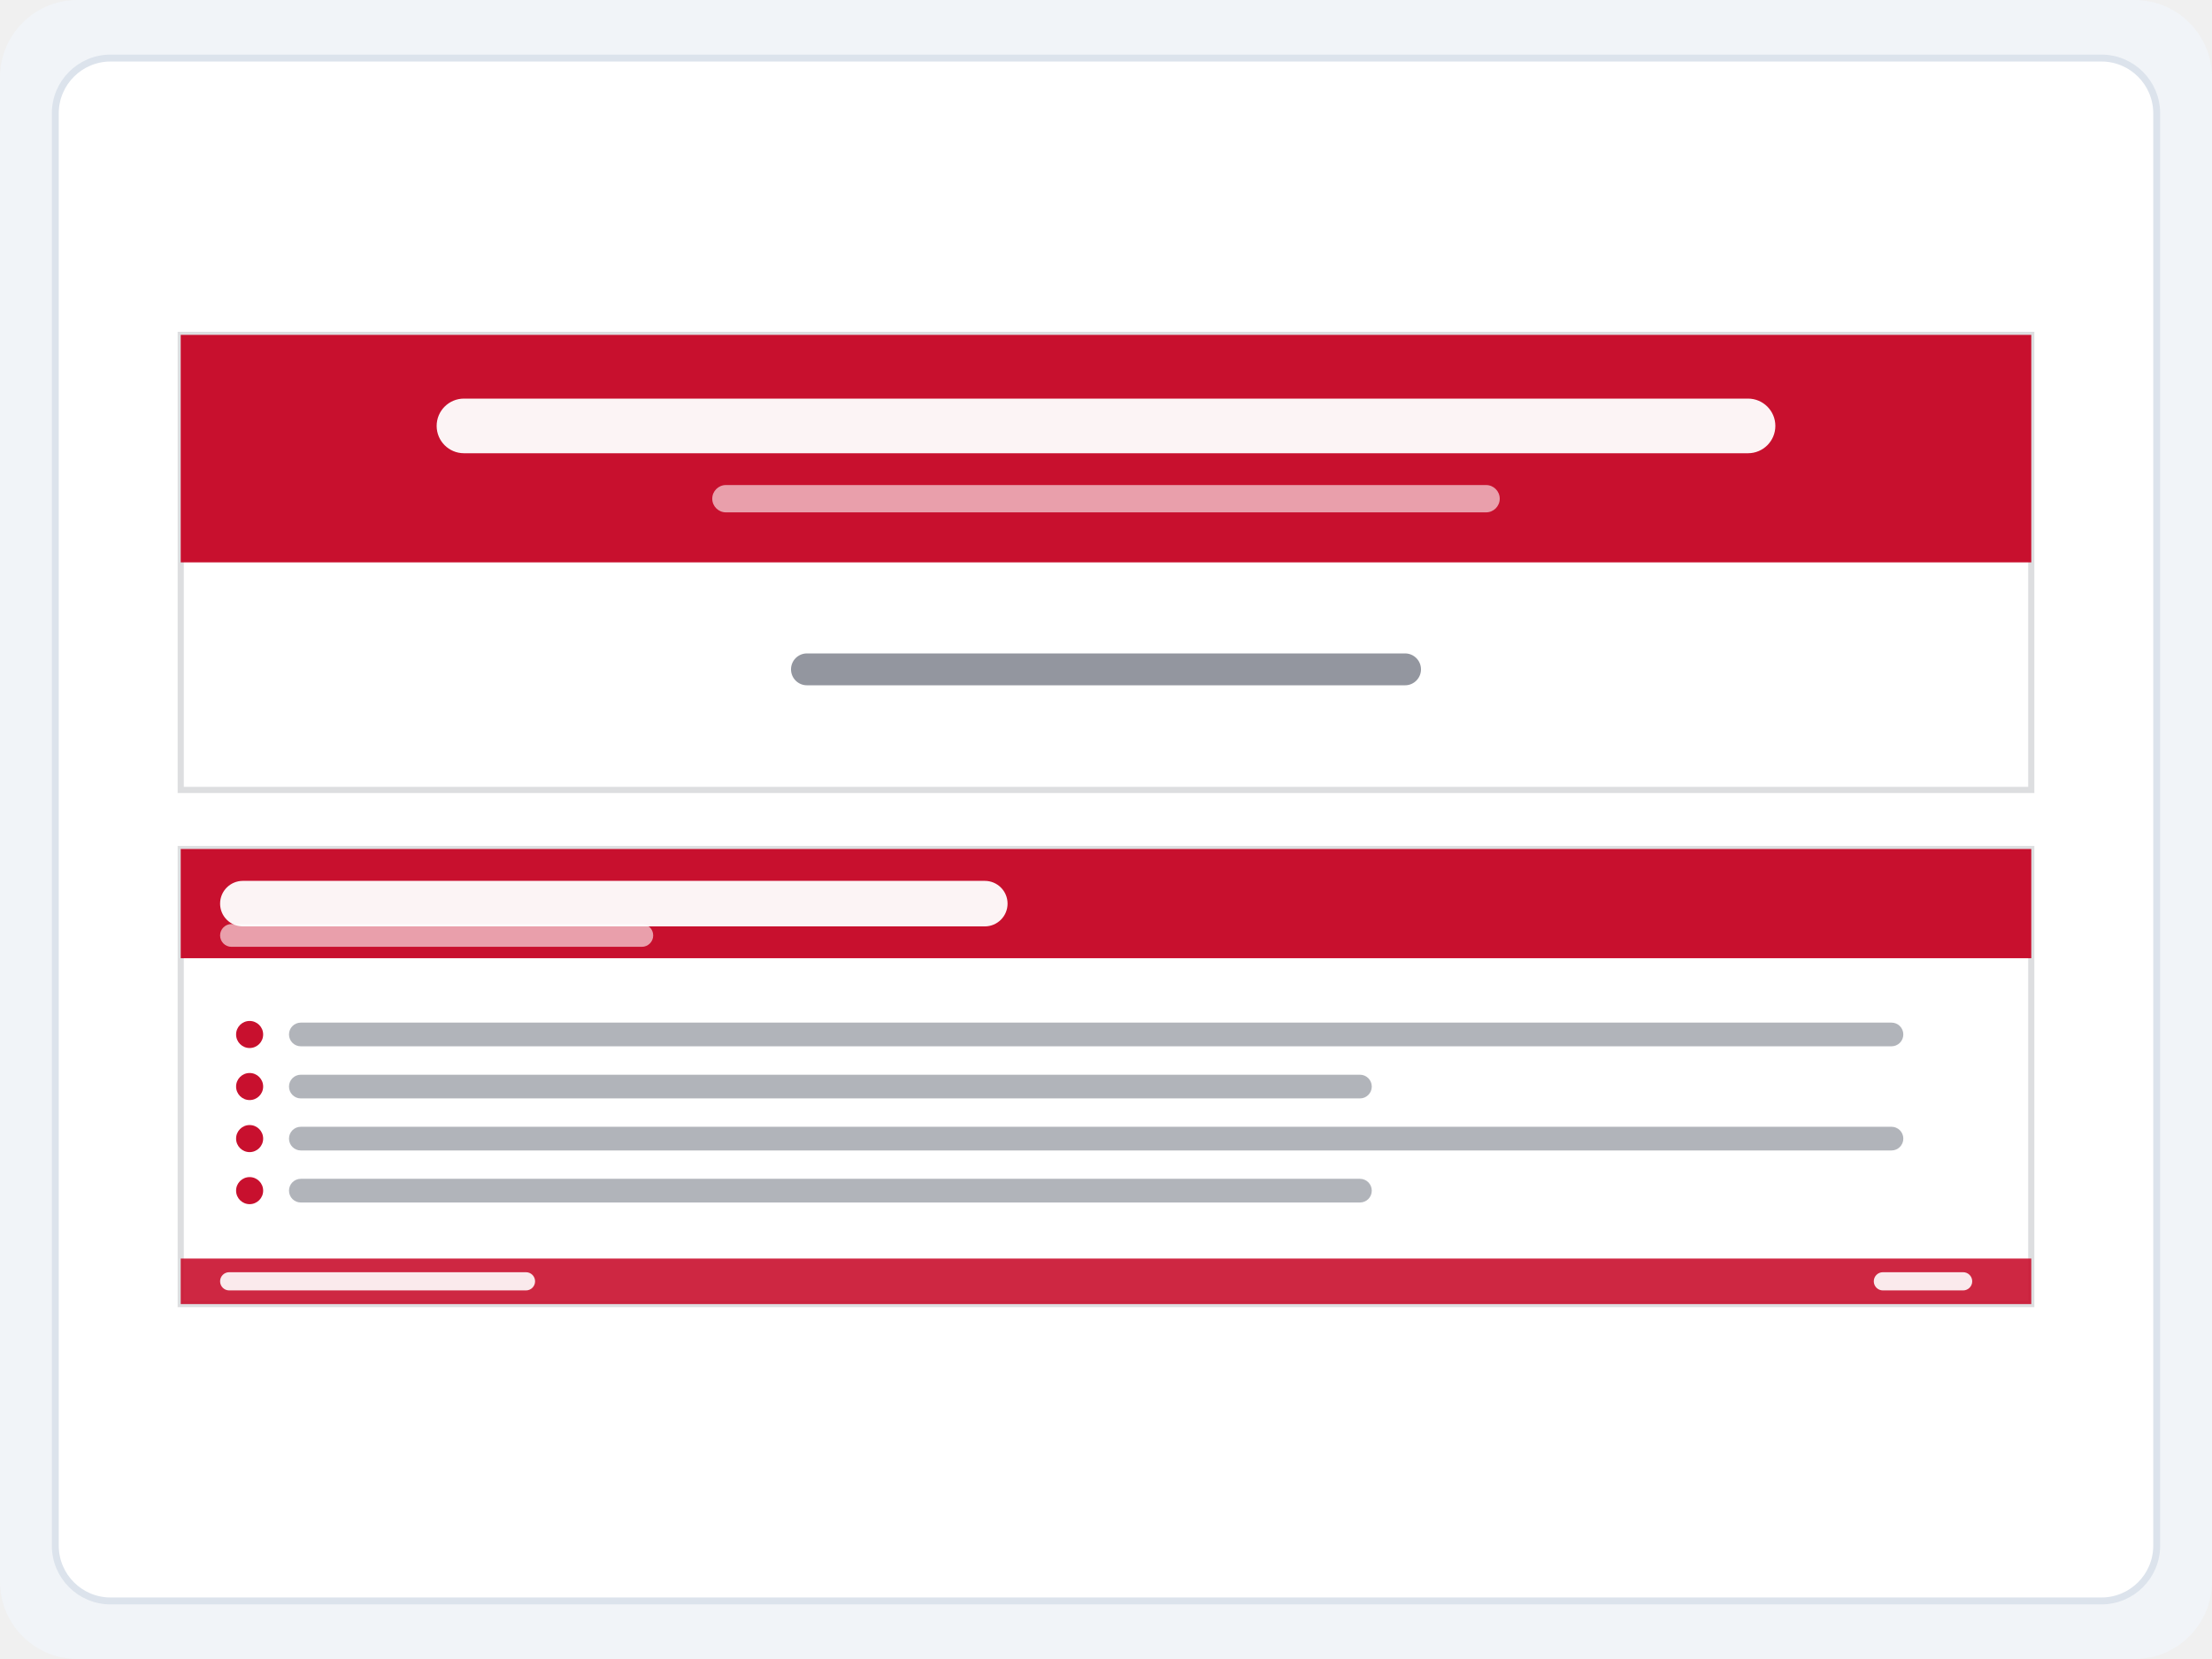
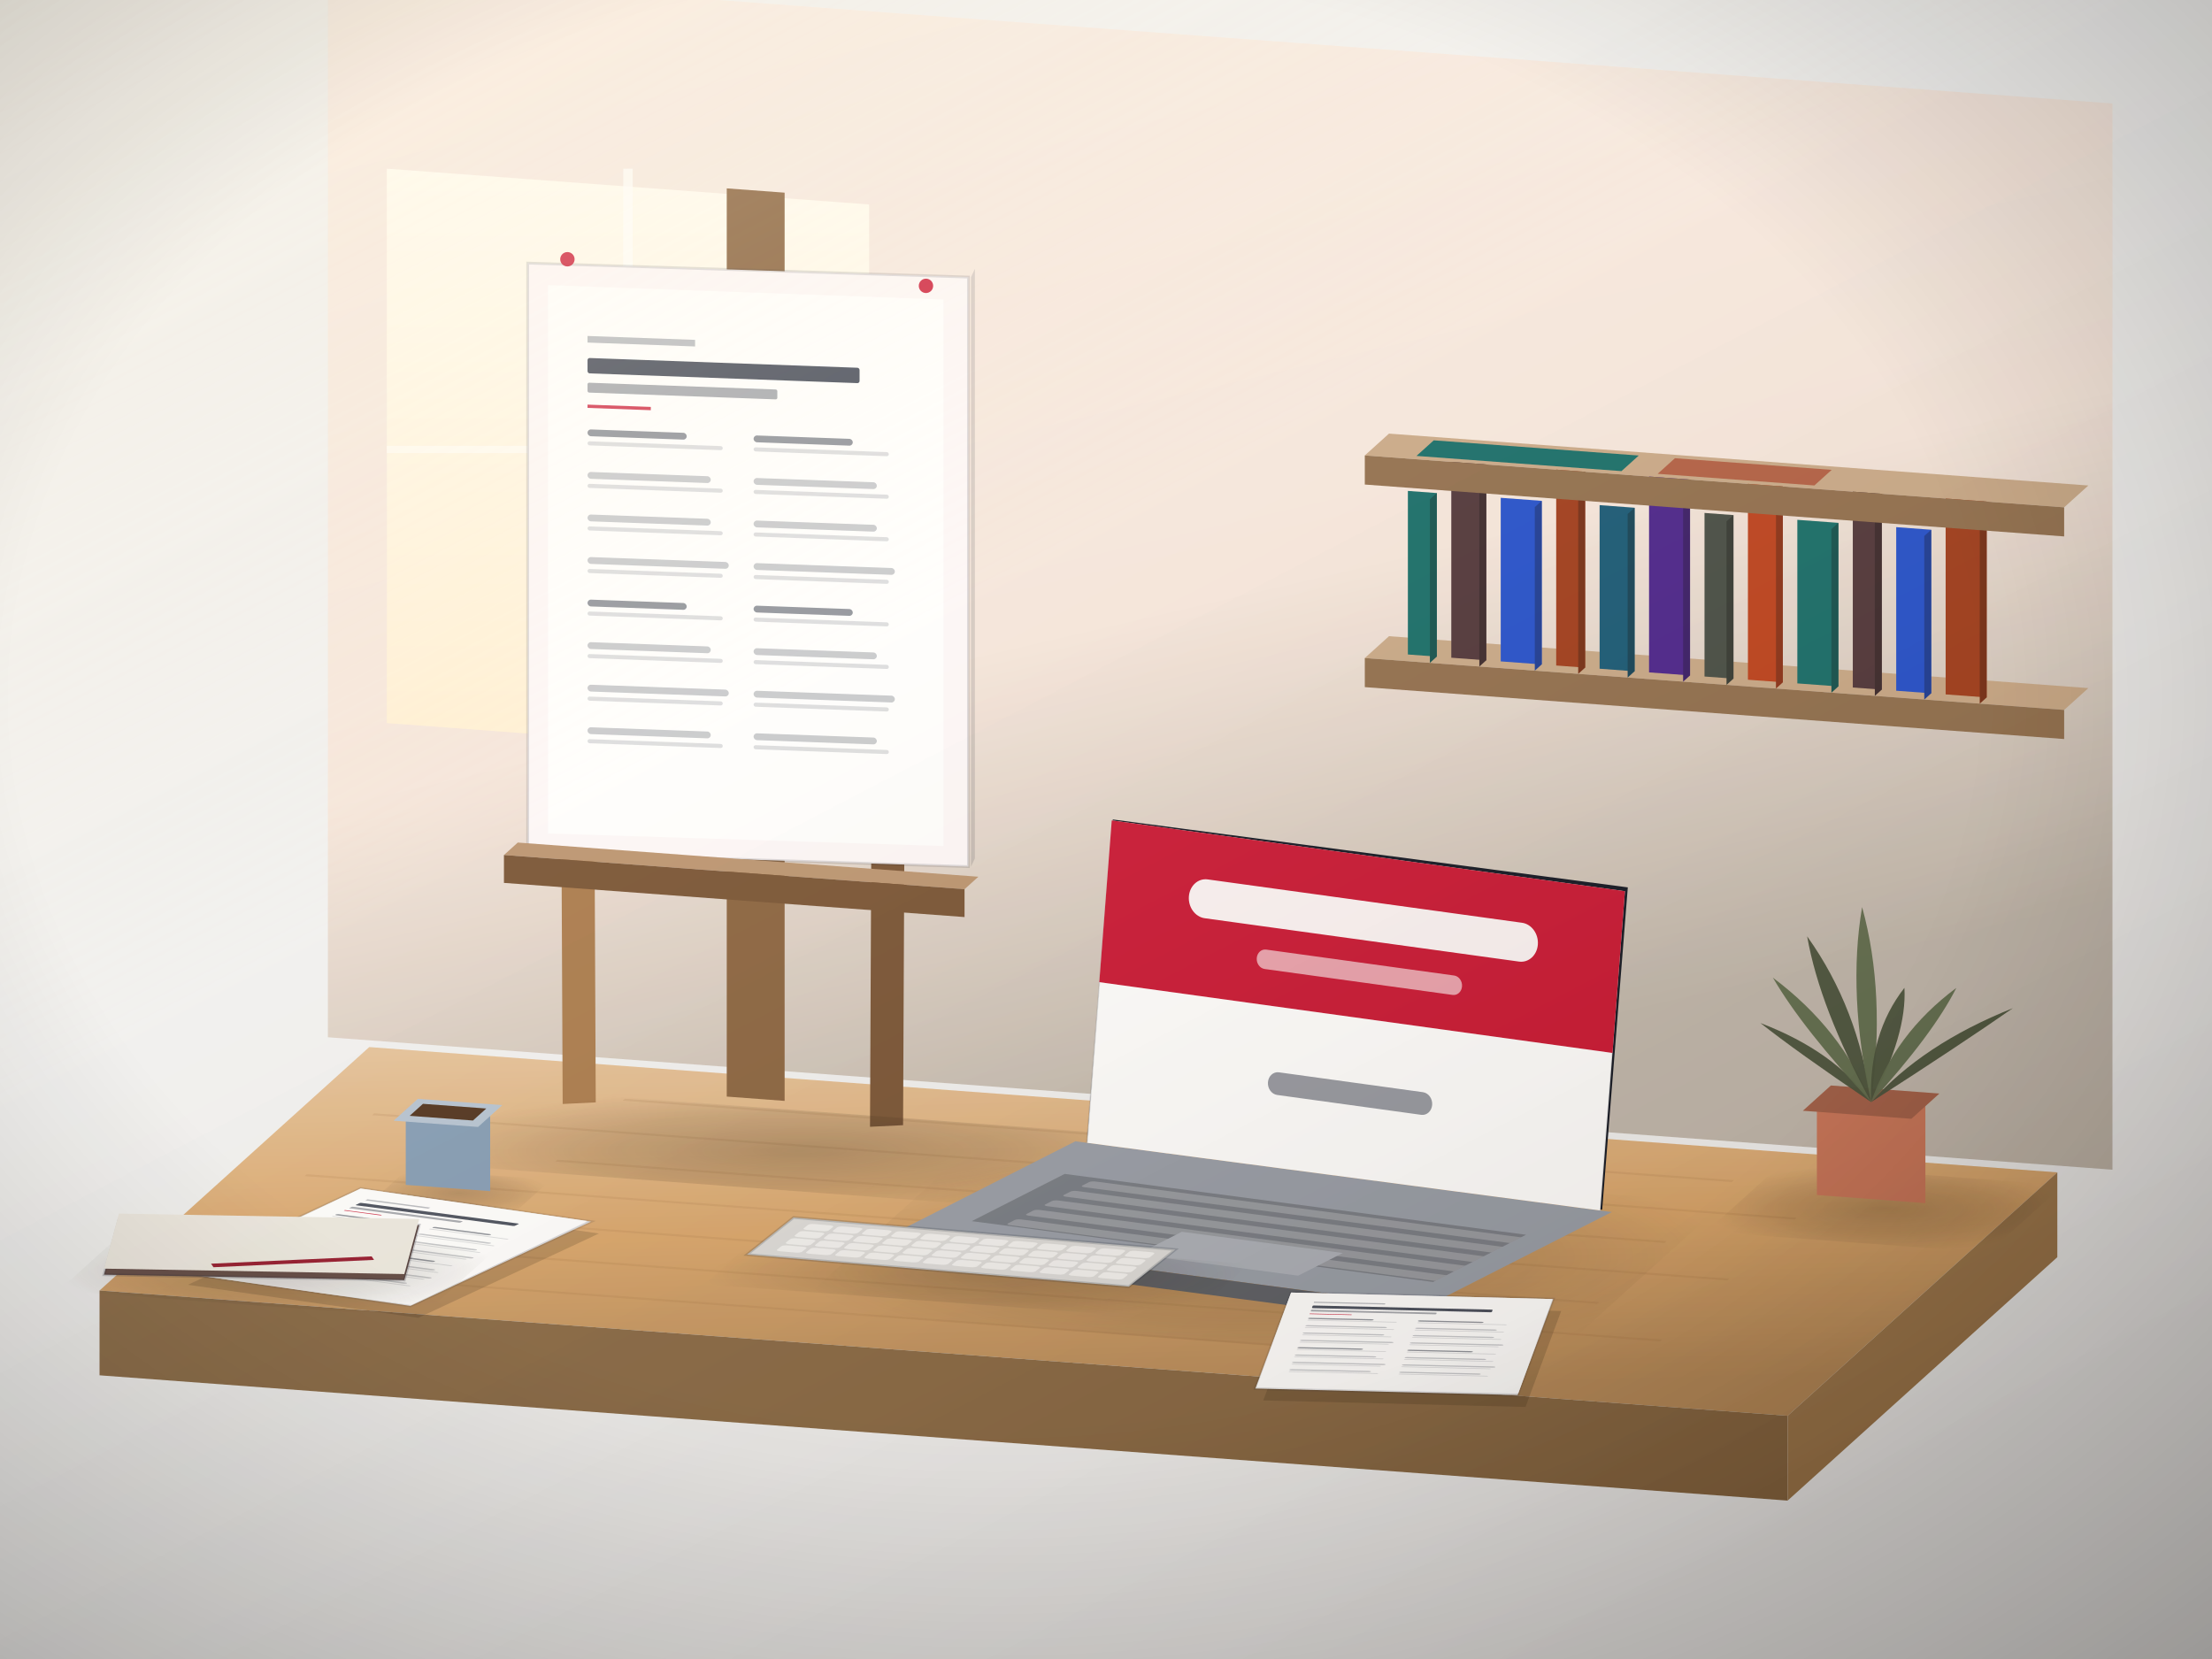
- <svg xmlns="http://www.w3.org/2000/svg" width="320" height="240" viewBox="0 0 320 240" role="img" aria-label="ATLAS Beamer template preview" data-template-id="beamer-atlas">
-   <rect width="320" height="240" rx="11.2" fill="#F1F4F8" />
-   <rect x="8" y="8.4" width="304" height="223.2" rx="8" fill="#FFFFFF" stroke="#DCE3EC" />
-   <svg x="17.6" y="39.9" width="284.8" height="160.2" viewBox="0 0 320 180" preserveAspectRatio="none" aria-hidden="true">
-     <rect x="9.6" y="9.6" width="300.8" height="73.97" fill="#FFFFFF" stroke="#0F172A24" />
-     <rect x="9.6" y="9.6" width="300.8" height="36.98" fill="#C8102E" />
-     <rect x="51.2" y="19.96" width="217.6" height="8.88" rx="4.44" fill="#FFFFFF" opacity="0.95" />
-     <rect x="96" y="34.01" width="128" height="4.44" rx="2.22" fill="#FFFFFF" opacity="0.6" />
-     <rect x="108.8" y="61.38" width="102.4" height="5.18" rx="2.59" fill="#0F172A" opacity="0.45" />
-     <rect x="9.6" y="93.17" width="300.8" height="73.97" fill="#FFFFFF" stroke="#0F172A24" />
-     <rect x="9.6" y="93.17" width="300.8" height="17.75" fill="#C8102E" />
-     <rect x="16" y="98.35" width="128" height="7.4" rx="3.7" fill="#FFFFFF" opacity="0.95" />
-     <rect x="16" y="105.37" width="70.4" height="3.7" rx="1.85" fill="#FFFFFF" opacity="0.6" />
-     <circle cx="20.8" cy="123.32" r="2.2" fill="#C8102E" />
-     <rect x="27.2" y="121.39" width="262.4" height="3.85" rx="1.92" fill="#0F172A52" opacity="1" />
-     <circle cx="20.8" cy="131.78" r="2.2" fill="#C8102E" />
-     <rect x="27.2" y="129.86" width="176" height="3.85" rx="1.92" fill="#0F172A52" opacity="1" />
-     <circle cx="20.8" cy="140.24" r="2.2" fill="#C8102E" />
-     <rect x="27.2" y="138.32" width="262.4" height="3.85" rx="1.92" fill="#0F172A52" opacity="1" />
-     <circle cx="20.8" cy="148.7" r="2.2" fill="#C8102E" />
-     <rect x="27.2" y="146.78" width="176" height="3.85" rx="1.92" fill="#0F172A52" opacity="1" />
-     <rect x="9.6" y="159.74" width="300.8" height="7.4" fill="#C8102Ee6" />
-     <rect x="16" y="161.96" width="51.2" height="2.96" rx="1.48" fill="#FFFFFF" opacity="0.9" />
-     <rect x="284.8" y="161.96" width="16" height="2.96" rx="1.48" fill="#FFFFFF" opacity="0.9" />
-   </svg>
+ <svg xmlns="http://www.w3.org/2000/svg" width="800" height="600" viewBox="0 0 800 600" role="img" aria-label="ATLAS Beamer template preview" data-template-id="beamer-atlas">
+   <defs>
+     <linearGradient id="tp-beamer-atlas-wall-1" x1="0" y1="0" x2="0.35" y2="1">
+       <stop offset="0" stop-color="#f7ebe3" />
+       <stop offset="0.62" stop-color="#f5e5db" />
+       <stop offset="1" stop-color="#bfb6ab" />
+     </linearGradient>
+     <linearGradient id="tp-beamer-atlas-window-2" x1="0" y1="0" x2="0" y2="1">
+       <stop offset="0" stop-color="#FFFCF2" />
+       <stop offset="1" stop-color="#FFEFD2" />
+     </linearGradient>
+     <linearGradient id="tp-beamer-atlas-desk-3" x1="0" y1="0" x2="0.15" y2="1">
+       <stop offset="0" stop-color="#e5c29a" />
+       <stop offset="0.55" stop-color="#d7a266" />
+       <stop offset="1" stop-color="#b58856" />
+     </linearGradient>
+     <clipPath id="tp-beamer-atlas-grain-4">
+       <path d="M133.54 378.69 L744.06 424 L646.52 512.04 L36 466.73 Z" />
+     </clipPath>
+     <radialGradient id="tp-beamer-atlas-shadow-5" cx="0.5" cy="0.5" r="0.5">
+       <stop offset="0" stop-color="#22160A" stop-opacity="0.26" />
+       <stop offset="0.6" stop-color="#22160A" stop-opacity="0.13" />
+       <stop offset="1" stop-color="#22160A" stop-opacity="0" />
+     </radialGradient>
+     <clipPath id="tp-beamer-atlas-board-6">
+       <path d="M198.19 103.12 L342.28 107.7 L342.28 306.02 L198.19 301.44 Z" />
+     </clipPath>
+     <radialGradient id="tp-beamer-atlas-shadow-7" cx="0.5" cy="0.5" r="0.5">
+       <stop offset="0" stop-color="#22160A" stop-opacity="0.24" />
+       <stop offset="0.6" stop-color="#22160A" stop-opacity="0.12" />
+       <stop offset="1" stop-color="#22160A" stop-opacity="0" />
+     </radialGradient>
+     <radialGradient id="tp-beamer-atlas-shadow-8" cx="0.5" cy="0.5" r="0.5">
+       <stop offset="0" stop-color="#22160A" stop-opacity="0.22" />
+       <stop offset="0.6" stop-color="#22160A" stop-opacity="0.11" />
+       <stop offset="1" stop-color="#22160A" stop-opacity="0" />
+     </radialGradient>
+     <radialGradient id="tp-beamer-atlas-shadow-9" cx="0.5" cy="0.5" r="0.5">
+       <stop offset="0" stop-color="#22160A" stop-opacity="0.2" />
+       <stop offset="0.6" stop-color="#22160A" stop-opacity="0.1" />
+       <stop offset="1" stop-color="#22160A" stop-opacity="0" />
+     </radialGradient>
+     <clipPath id="tp-beamer-atlas-keys-10">
+       <path d="M385.06 424.56 L551.92 446.57 L518.31 463.64 L351.45 441.64 Z" />
+     </clipPath>
+     <clipPath id="tp-beamer-atlas-screen-11">
+       <path d="M402.08 296.71 L588.34 321.27 L579.07 437.84 L392.81 413.27 Z" />
+     </clipPath>
+     <linearGradient id="tp-beamer-atlas-page-12" x1="0" y1="1" x2="1" y2="0">
+       <stop offset="0" stop-color="#FFFFFF" />
+       <stop offset="1" stop-color="#ececee" />
+     </linearGradient>
+     <clipPath id="tp-beamer-atlas-sheet-13">
+       <path d="M130.43 429.85 L213.76 441.8 L148.44 472.3 L65.11 460.35 Z" />
+     </clipPath>
+     <linearGradient id="tp-beamer-atlas-page-14" x1="0" y1="1" x2="1" y2="0">
+       <stop offset="0" stop-color="#FFFFFF" />
+       <stop offset="1" stop-color="#ececee" />
+     </linearGradient>
+     <clipPath id="tp-beamer-atlas-sheet-15">
+       <path d="M466.94 467.47 L561.77 469.83 L548.85 504.55 L454.02 502.18 Z" />
+     </clipPath>
+     <radialGradient id="tp-beamer-atlas-shadow-16" cx="0.5" cy="0.5" r="0.5">
+       <stop offset="0" stop-color="#22160A" stop-opacity="0.2" />
+       <stop offset="0.6" stop-color="#22160A" stop-opacity="0.1" />
+       <stop offset="1" stop-color="#22160A" stop-opacity="0" />
+     </radialGradient>
+     <clipPath id="tp-beamer-atlas-keys-17">
+       <path d="M286.99 440.33 L425.05 451.94 L408.23 465.34 L270.16 453.73 Z" />
+     </clipPath>
+     <radialGradient id="tp-beamer-atlas-shadow-18" cx="0.5" cy="0.5" r="0.5">
+       <stop offset="0" stop-color="#22160A" stop-opacity="0.22" />
+       <stop offset="0.6" stop-color="#22160A" stop-opacity="0.11" />
+       <stop offset="1" stop-color="#22160A" stop-opacity="0" />
+     </radialGradient>
+     <linearGradient id="tp-beamer-atlas-warm-19" x1="0" y1="0" x2="0.7" y2="1">
+       <stop offset="0" stop-color="#FFF4DC" stop-opacity="0.42" />
+       <stop offset="0.45" stop-color="#FFF4DC" stop-opacity="0.1" />
+       <stop offset="1" stop-color="#3B2410" stop-opacity="0.14" />
+     </linearGradient>
+     <radialGradient id="tp-beamer-atlas-vignette-20" cx="0.45" cy="0.42" r="0.8">
+       <stop offset="0.55" stop-color="#000000" stop-opacity="0" />
+       <stop offset="1" stop-color="#000000" stop-opacity="0.28" />
+     </radialGradient>
+   </defs>
+   <path d="M118.59 375.14 L764 423.04 L764 37.42 L118.59 -10.48 Z" fill="url(#tp-beamer-atlas-wall-1)" />
+   <path d="M139.9 261.52 L314.33 274.47 L314.33 73.95 L139.9 61 Z" fill="url(#tp-beamer-atlas-window-2)" />
+   <rect x="225.41" y="61" width="3.4" height="200.52" fill="#FFFFFF" opacity="0.72" />
+   <rect x="139.9" y="161.26" width="174.43" height="2.6" fill="#FFFFFF" opacity="0.55" />
+   <path d="M502.35 230.09 L755.28 248.86 L746.53 256.76 L493.6 237.99 Z" fill="#c7a684" />
+   <path d="M493.6 248.51 L746.53 267.28 L746.53 256.76 L493.6 237.99 Z" fill="#8d6a48" />
+   <path d="M509.18 236.7 L519.64 237.48 L519.64 178.32 L509.18 177.55 Z" fill="#0f6864" />
+   <path d="M519.64 237.48 L517.14 239.74 L517.14 180.58 L519.64 178.32 Z" fill="#0b4b48" />
+   <path d="M524.88 237.87 L537.52 238.81 L537.52 166.51 L524.88 165.57 Z" fill="#4a2f34" />
+   <path d="M537.52 238.81 L535.02 241.07 L535.02 168.76 L537.52 166.51 Z" fill="#352225" />
+   <path d="M542.76 239.2 L557.58 240.3 L557.58 181.14 L542.76 180.04 Z" fill="#1c4aca" />
+   <path d="M557.58 240.3 L555.08 242.55 L555.08 183.4 L557.58 181.14 Z" fill="#143591" />
+   <path d="M562.82 240.69 L573.28 241.46 L573.28 169.16 L562.82 168.38 Z" fill="#9d3614" />
+   <path d="M573.28 241.46 L570.78 243.72 L570.78 171.42 L573.28 169.16 Z" fill="#71270e" />
+   <path d="M578.52 241.85 L591.16 242.79 L591.16 183.63 L578.52 182.69 Z" fill="#105371" />
+   <path d="M591.16 242.79 L588.66 245.05 L588.66 185.89 L591.16 183.63 Z" fill="#0c3c51" />
+   <path d="M596.4 243.18 L611.22 244.28 L611.22 171.97 L596.4 170.87 Z" fill="#451c88" />
+   <path d="M611.22 244.28 L608.72 246.54 L608.72 174.23 L611.22 171.97 Z" fill="#321462" />
+   <path d="M616.46 244.67 L626.92 245.44 L626.92 186.29 L616.46 185.51 Z" fill="#40473f" />
+   <path d="M626.92 245.44 L624.42 247.7 L624.42 188.54 L626.92 186.29 Z" fill="#2e332d" />
+   <path d="M632.16 245.83 L644.8 246.77 L644.8 174.47 L632.16 173.53 Z" fill="#bb3c16" />
+   <path d="M644.8 246.77 L642.3 249.03 L642.3 176.72 L644.8 174.47 Z" fill="#872b10" />
+   <path d="M650.03 247.16 L664.86 248.26 L664.86 189.1 L650.03 188 Z" fill="#0f6864" />
+   <path d="M664.86 248.26 L662.36 250.52 L662.36 191.36 L664.86 189.1 Z" fill="#0b4b48" />
+   <path d="M670.09 248.65 L680.56 249.42 L680.56 177.12 L670.09 176.34 Z" fill="#4a2f34" />
+   <path d="M680.56 249.42 L678.06 251.68 L678.06 179.38 L680.56 177.12 Z" fill="#352225" />
+   <path d="M685.79 249.81 L698.44 250.75 L698.44 191.59 L685.79 190.65 Z" fill="#1c4aca" />
+   <path d="M698.44 250.75 L695.94 253.01 L695.94 193.85 L698.44 191.59 Z" fill="#143591" />
+   <path d="M703.67 251.14 L718.5 252.24 L718.5 179.94 L703.67 178.84 Z" fill="#9d3614" />
+   <path d="M718.5 252.24 L716 254.5 L716 182.19 L718.5 179.94 Z" fill="#71270e" />
+   <path d="M502.35 156.82 L755.28 175.59 L746.53 183.49 L493.6 164.72 Z" fill="#c7a684" />
+   <path d="M493.6 175.24 L746.53 194.01 L746.53 183.49 L493.6 164.72 Z" fill="#8d6a48" />
+   <path d="M518.54 159.25 L592.68 164.75 L586.42 170.39 L512.29 164.89 Z" fill="#0f6864" />
+   <path d="M605.76 165.72 L662.45 169.93 L656.2 175.57 L599.51 171.36 Z" fill="#af5a3e" />
+   <path d="M133.54 378.69 L744.06 424 L646.52 512.04 L36 466.73 Z" fill="url(#tp-beamer-atlas-desk-3)" />
+   <path d="M36 497.4 L646.52 542.71 L646.52 512.04 L36 466.73 Z" fill="#85643f" />
+   <path d="M646.52 542.71 L744.06 454.67 L744.06 424 L646.52 512.04 Z" fill="#9b7549" />
+   <g clip-path="url(#tp-beamer-atlas-grain-4)">
+     <g transform="matrix(4.36 0.32 -1.25 1.13 133.54 378.69)">
+       <rect x="24" y="9.75" width="92" height="0.6" fill="#8A5A2B" opacity="0.13" />
+       <rect x="6" y="19.5" width="118" height="0.6" fill="#8A5A2B" opacity="0.13" />
+       <rect x="24" y="29.25" width="92" height="0.6" fill="#8A5A2B" opacity="0.13" />
+       <rect x="6" y="39" width="118" height="0.6" fill="#8A5A2B" opacity="0.13" />
+       <rect x="24" y="48.75" width="92" height="0.6" fill="#8A5A2B" opacity="0.13" />
+       <rect x="6" y="58.5" width="118" height="0.6" fill="#8A5A2B" opacity="0.13" />
+       <rect x="24" y="68.25" width="92" height="0.6" fill="#8A5A2B" opacity="0.13" />
+     </g>
+   </g>
+   <path d="M203.5 399.27 L202.14 103.57 L214.11 103 L215.46 398.69 Z" fill="#a77647" />
+   <path d="M314.65 407.52 L316 112.02 L327.97 111.45 L326.61 406.94 Z" fill="#744e2e" />
+   <path d="M262.84 396.59 L262.84 68.13 L283.77 69.68 L283.77 398.15 Z" fill="#865e39" />
+   <path d="M180.69 393.53 L427.69 411.86 L397.68 438.95 L150.68 420.62 Z" fill="url(#tp-beamer-atlas-shadow-5)" />
+   <path d="M351.16 100.26 L352.59 97.23 L352.59 310.45 L351.16 313.48 Z" fill="#0F172A24" />
+   <path d="M190.85 95.15 L350.25 100.21 L350.25 313.43 L190.85 308.36 Z" fill="#fdf7f8" stroke="#0F172A24" />
+   <g clip-path="url(#tp-beamer-atlas-board-6)">
+     <g transform="matrix(0.55 0.02 0 0.54 198.19 103.12)">
+       <rect width="260" height="367.71" fill="#FFFFFF" />
+       <rect x="26" y="33.09" width="70.72" height="4.41" fill="#0F172A" opacity="0.3" />
+       <rect x="26" y="47.8" width="178.88" height="10.3" rx="1.47" fill="#0F172A" opacity="0.78" />
+       <rect x="26" y="64.35" width="124.8" height="6.62" rx="1.1" fill="#0F172A" opacity="0.38" />
+       <rect x="26" y="79.06" width="41.6" height="2.21" fill="#C8102Ed9" />
+       <rect x="26" y="95.61" width="65.21" height="4.56" rx="2.28" fill="#0F172A" opacity="0.48" />
+       <rect x="26" y="103.59" width="88.92" height="2.74" rx="1.37" fill="#0F172A" opacity="0.15" />
+       <rect x="26" y="124.1" width="81.02" height="4.56" rx="2.28" fill="#0F172A" opacity="0.24" />
+       <rect x="26" y="132.08" width="88.92" height="2.74" rx="1.37" fill="#0F172A" opacity="0.15" />
+       <rect x="26" y="152.6" width="81.02" height="4.56" rx="2.28" fill="#0F172A" opacity="0.24" />
+       <rect x="26" y="160.58" width="88.92" height="2.74" rx="1.37" fill="#0F172A" opacity="0.15" />
+       <rect x="26" y="181.1" width="92.87" height="4.56" rx="2.28" fill="#0F172A" opacity="0.24" />
+       <rect x="26" y="189.08" width="88.92" height="2.74" rx="1.37" fill="#0F172A" opacity="0.15" />
+       <rect x="26" y="209.6" width="65.21" height="4.56" rx="2.28" fill="#0F172A" opacity="0.48" />
+       <rect x="26" y="217.58" width="88.92" height="2.74" rx="1.37" fill="#0F172A" opacity="0.15" />
+       <rect x="26" y="238.09" width="81.02" height="4.56" rx="2.28" fill="#0F172A" opacity="0.24" />
+       <rect x="26" y="246.07" width="88.92" height="2.74" rx="1.37" fill="#0F172A" opacity="0.15" />
+       <rect x="26" y="266.59" width="92.87" height="4.56" rx="2.28" fill="#0F172A" opacity="0.24" />
+       <rect x="26" y="274.57" width="88.92" height="2.74" rx="1.37" fill="#0F172A" opacity="0.15" />
+       <rect x="26" y="295.09" width="81.02" height="4.56" rx="2.28" fill="#0F172A" opacity="0.24" />
+       <rect x="26" y="303.07" width="88.92" height="2.74" rx="1.37" fill="#0F172A" opacity="0.15" />
+       <rect x="135.2" y="95.61" width="65.21" height="4.56" rx="2.28" fill="#0F172A" opacity="0.48" />
+       <rect x="135.2" y="103.59" width="88.92" height="2.74" rx="1.37" fill="#0F172A" opacity="0.15" />
+       <rect x="135.2" y="124.1" width="81.02" height="4.56" rx="2.28" fill="#0F172A" opacity="0.24" />
+       <rect x="135.2" y="132.08" width="88.92" height="2.74" rx="1.37" fill="#0F172A" opacity="0.15" />
+       <rect x="135.2" y="152.6" width="81.02" height="4.56" rx="2.28" fill="#0F172A" opacity="0.24" />
+       <rect x="135.2" y="160.58" width="88.92" height="2.74" rx="1.37" fill="#0F172A" opacity="0.15" />
+       <rect x="135.2" y="181.1" width="92.87" height="4.56" rx="2.28" fill="#0F172A" opacity="0.24" />
+       <rect x="135.2" y="189.08" width="88.92" height="2.74" rx="1.37" fill="#0F172A" opacity="0.15" />
+       <rect x="135.2" y="209.6" width="65.21" height="4.56" rx="2.28" fill="#0F172A" opacity="0.48" />
+       <rect x="135.2" y="217.58" width="88.92" height="2.74" rx="1.37" fill="#0F172A" opacity="0.15" />
+       <rect x="135.2" y="238.09" width="81.02" height="4.56" rx="2.28" fill="#0F172A" opacity="0.24" />
+       <rect x="135.2" y="246.07" width="88.92" height="2.74" rx="1.37" fill="#0F172A" opacity="0.15" />
+       <rect x="135.2" y="266.59" width="92.87" height="4.56" rx="2.28" fill="#0F172A" opacity="0.24" />
+       <rect x="135.2" y="274.57" width="88.92" height="2.74" rx="1.37" fill="#0F172A" opacity="0.15" />
+       <rect x="135.2" y="295.09" width="81.02" height="4.56" rx="2.28" fill="#0F172A" opacity="0.24" />
+       <rect x="135.2" y="303.07" width="88.92" height="2.74" rx="1.37" fill="#0F172A" opacity="0.15" />
+     </g>
+   </g>
+   <circle cx="205.21" cy="93.76" r="2.6" fill="#C8102Eeb" />
+   <circle cx="334.89" cy="103.38" r="2.6" fill="#C8102Eeb" />
+   <path d="M182.26 309.23 L348.84 321.59 L353.84 317.08 L187.26 304.72 Z" fill="#b9916c" />
+   <path d="M182.26 319.31 L348.84 331.67 L348.84 321.59 L182.26 309.23 Z" fill="#744e2e" />
+   <path d="M644.17 421.06 L746.22 428.63 L719.21 453.01 L617.16 445.44 Z" fill="url(#tp-beamer-atlas-shadow-7)" />
+   <path d="M657.1 432.2 L696.34 435.12 L696.34 400.06 L657.1 397.15 Z" fill="#c87255" />
+   <path d="M662.16 392.58 L701.41 395.49 L691.28 404.63 L652.03 401.72 Z" fill="#a05b44" />
+   <path d="M676.72 398.6 Q649.7 380.3 636.68 369.99 Q663.7 380.3 676.72 398.6" fill="#444d36" opacity="0.96" />
+   <path d="M676.72 398.6 Q651.96 372.1 641.2 353.6 Q665.96 372.1 676.72 398.6" fill="#5a6748" opacity="0.96" />
+   <path d="M676.72 398.6 Q658.15 364.62 653.58 338.64 Q672.15 364.62 676.72 398.6" fill="#444d36" opacity="0.96" />
+   <path d="M676.72 398.6 Q668.09 359.34 673.46 328.07 Q682.09 359.34 676.72 398.6" fill="#5a6748" opacity="0.96" />
+   <path d="M676.72 398.6 Q675.74 373.93 688.76 357.26 Q689.74 373.93 676.72 398.6" fill="#444d36" opacity="0.96" />
+   <path d="M676.72 398.6 Q685.13 373.95 707.53 357.29 Q699.13 373.95 676.72 398.6" fill="#5a6748" opacity="0.96" />
+   <path d="M676.72 398.6 Q695.35 377.61 727.98 364.62 Q709.35 377.61 676.72 398.6" fill="#444d36" opacity="0.96" />
+   <path d="M147.36 422.85 L199.25 426.7 L184.37 440.13 L132.48 436.28 Z" fill="url(#tp-beamer-atlas-shadow-8)" />
+   <path d="M146.75 428.53 L177.28 430.79 L177.28 403.63 L146.75 401.36 Z" fill="#8099b3" />
+   <path d="M151.13 397.41 L181.65 399.68 L172.9 407.58 L142.37 405.31 Z" fill="#b3c2d1" />
+   <path d="M152.97 399.21 L175.87 400.91 L171.05 405.25 L148.16 403.55 Z" fill="#4A2C16" />
+   <path d="M165.49 416.73 q10 -3 10 4.5 q0 6.5 -10 3" fill="none" stroke="#8099b3" stroke-width="2.4" />
+   <path d="M351.39 414.83 L623.51 435.02 L558.21 493.97 L286.09 473.77 Z" fill="url(#tp-beamer-atlas-shadow-9)" />
+   <path d="M388.93 412.76 L582.95 438.35 L515.73 472.5 L321.71 446.91 Z" fill="#949aa5" />
+   <path d="M321.71 446.91 L515.73 472.5 L515.73 478.63 L321.71 453.05 Z" fill="#565960" />
+   <path d="M385.06 424.56 L551.92 446.57 L518.31 463.64 L351.45 441.64 Z" fill="#737881" />
+   <g clip-path="url(#tp-beamer-atlas-keys-10)">
+     <g transform="matrix(4.04 0.53 -2.06 1.05 385.06 424.56)">
+       <rect x="2.88" y="0.98" width="42.24" height="1.96" rx="0.39" fill="#FFFFFF" opacity="0.22" />
+       <rect x="2.88" y="4.24" width="42.24" height="1.96" rx="0.39" fill="#FFFFFF" opacity="0.22" />
+       <rect x="2.88" y="7.51" width="42.24" height="1.96" rx="0.39" fill="#FFFFFF" opacity="0.22" />
+       <rect x="2.88" y="10.77" width="42.24" height="1.96" rx="0.39" fill="#FFFFFF" opacity="0.22" />
+       <rect x="2.88" y="14.04" width="42.24" height="1.96" rx="0.39" fill="#FFFFFF" opacity="0.22" />
+     </g>
+   </g>
+   <path d="M427.42 445.49 L485.63 453.17 L469.5 461.36 L411.29 453.69 Z" fill="#a7acb5" />
+   <path d="M402.46 296.37 L588.72 320.93 L579.45 437.5 L393.19 412.94 Z" fill="#0b101d" />
+   <g clip-path="url(#tp-beamer-atlas-screen-11)">
+     <g transform="matrix(0.58 0.08 -0.05 0.65 402.08 296.71)">
+       <rect x="0" y="0" width="320" height="180" fill="#FFFFFF" stroke="#0F172A24" />
+       <rect x="0" y="0" width="320" height="90" fill="#C8102E" />
+       <rect x="51.2" y="25.2" width="217.6" height="21.6" rx="10.8" fill="#FFFFFF" opacity="0.95" />
+       <rect x="96" y="59.4" width="128" height="10.8" rx="5.4" fill="#FFFFFF" opacity="0.6" />
+       <rect x="108.8" y="126" width="102.4" height="12.6" rx="6.3" fill="#0F172A" opacity="0.45" />
+     </g>
+   </g>
+   <path d="M133.29 434.16 L216.62 446.11 L151.3 476.61 L67.97 464.66 Z" fill="#2417082e" />
+   <path d="M130.43 429.85 L213.76 441.8 L148.44 472.3 L65.11 460.35 Z" fill="url(#tp-beamer-atlas-page-12)" stroke="#0F172A1f" />
+   <g clip-path="url(#tp-beamer-atlas-sheet-13)">
+     <g transform="matrix(0.38 0.05 -0.21 0.1 130.43 429.85)">
+       <rect width="220" height="311.14" fill="#FFFFFF" />
+       <rect x="22" y="28" width="59.84" height="3.73" fill="#0F172A" opacity="0.3" />
+       <rect x="22" y="40.45" width="151.36" height="8.71" rx="1.24" fill="#0F172A" opacity="0.78" />
+       <rect x="22" y="54.45" width="105.6" height="5.6" rx="0.93" fill="#0F172A" opacity="0.38" />
+       <rect x="22" y="66.9" width="35.2" height="1.87" fill="#C8102Ed9" />
+       <rect x="22" y="80.9" width="55.18" height="3.86" rx="1.93" fill="#0F172A" opacity="0.48" />
+       <rect x="22" y="87.65" width="75.24" height="2.31" rx="1.16" fill="#0F172A" opacity="0.15" />
+       <rect x="22" y="105.01" width="68.55" height="3.86" rx="1.93" fill="#0F172A" opacity="0.24" />
+       <rect x="22" y="111.76" width="75.24" height="2.31" rx="1.16" fill="#0F172A" opacity="0.15" />
+       <rect x="22" y="129.12" width="68.55" height="3.86" rx="1.93" fill="#0F172A" opacity="0.24" />
+       <rect x="22" y="135.88" width="75.24" height="2.31" rx="1.16" fill="#0F172A" opacity="0.15" />
+       <rect x="22" y="153.24" width="78.58" height="3.86" rx="1.93" fill="#0F172A" opacity="0.24" />
+       <rect x="22" y="159.99" width="75.24" height="2.31" rx="1.16" fill="#0F172A" opacity="0.15" />
+       <rect x="22" y="177.35" width="55.18" height="3.86" rx="1.93" fill="#0F172A" opacity="0.48" />
+       <rect x="22" y="184.1" width="75.24" height="2.31" rx="1.16" fill="#0F172A" opacity="0.15" />
+       <rect x="22" y="201.47" width="68.55" height="3.86" rx="1.93" fill="#0F172A" opacity="0.24" />
+       <rect x="22" y="208.22" width="75.24" height="2.31" rx="1.16" fill="#0F172A" opacity="0.15" />
+       <rect x="22" y="225.58" width="78.58" height="3.86" rx="1.93" fill="#0F172A" opacity="0.24" />
+       <rect x="22" y="232.33" width="75.24" height="2.31" rx="1.16" fill="#0F172A" opacity="0.15" />
+       <rect x="22" y="249.69" width="68.55" height="3.86" rx="1.93" fill="#0F172A" opacity="0.24" />
+       <rect x="22" y="256.44" width="75.24" height="2.31" rx="1.16" fill="#0F172A" opacity="0.15" />
+       <rect x="114.4" y="80.9" width="55.18" height="3.86" rx="1.93" fill="#0F172A" opacity="0.48" />
+       <rect x="114.4" y="87.65" width="75.24" height="2.31" rx="1.16" fill="#0F172A" opacity="0.15" />
+       <rect x="114.4" y="105.01" width="68.55" height="3.86" rx="1.93" fill="#0F172A" opacity="0.24" />
+       <rect x="114.4" y="111.76" width="75.24" height="2.31" rx="1.16" fill="#0F172A" opacity="0.15" />
+       <rect x="114.4" y="129.12" width="68.55" height="3.86" rx="1.93" fill="#0F172A" opacity="0.24" />
+       <rect x="114.4" y="135.88" width="75.24" height="2.31" rx="1.16" fill="#0F172A" opacity="0.15" />
+       <rect x="114.4" y="153.24" width="78.58" height="3.86" rx="1.93" fill="#0F172A" opacity="0.24" />
+       <rect x="114.4" y="159.99" width="75.24" height="2.31" rx="1.16" fill="#0F172A" opacity="0.15" />
+       <rect x="114.4" y="177.35" width="55.18" height="3.86" rx="1.93" fill="#0F172A" opacity="0.48" />
+       <rect x="114.4" y="184.1" width="75.24" height="2.31" rx="1.16" fill="#0F172A" opacity="0.15" />
+       <rect x="114.4" y="201.47" width="68.55" height="3.86" rx="1.93" fill="#0F172A" opacity="0.24" />
+       <rect x="114.4" y="208.22" width="75.24" height="2.31" rx="1.16" fill="#0F172A" opacity="0.15" />
+       <rect x="114.4" y="225.58" width="78.58" height="3.86" rx="1.93" fill="#0F172A" opacity="0.24" />
+       <rect x="114.4" y="232.33" width="75.24" height="2.31" rx="1.16" fill="#0F172A" opacity="0.15" />
+       <rect x="114.4" y="249.69" width="68.55" height="3.86" rx="1.93" fill="#0F172A" opacity="0.24" />
+       <rect x="114.4" y="256.44" width="75.24" height="2.31" rx="1.16" fill="#0F172A" opacity="0.15" />
+     </g>
+   </g>
+   <path d="M469.8 471.78 L564.63 474.14 L551.71 508.85 L456.88 506.49 Z" fill="#2417082e" />
+   <path d="M466.94 467.47 L561.77 469.83 L548.85 504.55 L454.02 502.18 Z" fill="url(#tp-beamer-atlas-page-14)" stroke="#0F172A1f" />
+   <g clip-path="url(#tp-beamer-atlas-sheet-15)">
+     <g transform="matrix(0.43 0.01 -0.04 0.11 466.94 467.47)">
+       <rect width="220" height="311.14" fill="#FFFFFF" />
+       <rect x="22" y="28" width="59.84" height="3.73" fill="#0F172A" opacity="0.3" />
+       <rect x="22" y="40.45" width="151.36" height="8.71" rx="1.24" fill="#0F172A" opacity="0.78" />
+       <rect x="22" y="54.45" width="105.6" height="5.6" rx="0.93" fill="#0F172A" opacity="0.38" />
+       <rect x="22" y="66.9" width="35.2" height="1.87" fill="#C8102Ed9" />
+       <rect x="22" y="80.9" width="55.18" height="3.86" rx="1.93" fill="#0F172A" opacity="0.48" />
+       <rect x="22" y="87.65" width="75.24" height="2.31" rx="1.16" fill="#0F172A" opacity="0.15" />
+       <rect x="22" y="105.01" width="68.55" height="3.86" rx="1.93" fill="#0F172A" opacity="0.24" />
+       <rect x="22" y="111.76" width="75.24" height="2.31" rx="1.16" fill="#0F172A" opacity="0.15" />
+       <rect x="22" y="129.12" width="68.55" height="3.86" rx="1.93" fill="#0F172A" opacity="0.24" />
+       <rect x="22" y="135.88" width="75.24" height="2.31" rx="1.16" fill="#0F172A" opacity="0.15" />
+       <rect x="22" y="153.24" width="78.58" height="3.86" rx="1.93" fill="#0F172A" opacity="0.24" />
+       <rect x="22" y="159.99" width="75.24" height="2.31" rx="1.16" fill="#0F172A" opacity="0.15" />
+       <rect x="22" y="177.35" width="55.18" height="3.86" rx="1.93" fill="#0F172A" opacity="0.48" />
+       <rect x="22" y="184.1" width="75.24" height="2.31" rx="1.16" fill="#0F172A" opacity="0.15" />
+       <rect x="22" y="201.47" width="68.55" height="3.86" rx="1.93" fill="#0F172A" opacity="0.24" />
+       <rect x="22" y="208.22" width="75.24" height="2.31" rx="1.16" fill="#0F172A" opacity="0.15" />
+       <rect x="22" y="225.58" width="78.58" height="3.86" rx="1.93" fill="#0F172A" opacity="0.24" />
+       <rect x="22" y="232.33" width="75.24" height="2.31" rx="1.16" fill="#0F172A" opacity="0.15" />
+       <rect x="22" y="249.69" width="68.55" height="3.86" rx="1.93" fill="#0F172A" opacity="0.24" />
+       <rect x="22" y="256.44" width="75.24" height="2.31" rx="1.16" fill="#0F172A" opacity="0.15" />
+       <rect x="114.4" y="80.9" width="55.18" height="3.86" rx="1.93" fill="#0F172A" opacity="0.48" />
+       <rect x="114.4" y="87.65" width="75.24" height="2.31" rx="1.16" fill="#0F172A" opacity="0.15" />
+       <rect x="114.4" y="105.01" width="68.55" height="3.86" rx="1.93" fill="#0F172A" opacity="0.24" />
+       <rect x="114.4" y="111.76" width="75.24" height="2.31" rx="1.16" fill="#0F172A" opacity="0.15" />
+       <rect x="114.4" y="129.12" width="68.55" height="3.86" rx="1.93" fill="#0F172A" opacity="0.24" />
+       <rect x="114.4" y="135.88" width="75.24" height="2.31" rx="1.16" fill="#0F172A" opacity="0.15" />
+       <rect x="114.4" y="153.24" width="78.58" height="3.86" rx="1.93" fill="#0F172A" opacity="0.24" />
+       <rect x="114.4" y="159.99" width="75.24" height="2.31" rx="1.16" fill="#0F172A" opacity="0.15" />
+       <rect x="114.4" y="177.35" width="55.18" height="3.86" rx="1.93" fill="#0F172A" opacity="0.48" />
+       <rect x="114.4" y="184.1" width="75.24" height="2.31" rx="1.16" fill="#0F172A" opacity="0.15" />
+       <rect x="114.4" y="201.47" width="68.55" height="3.86" rx="1.93" fill="#0F172A" opacity="0.24" />
+       <rect x="114.4" y="208.22" width="75.24" height="2.31" rx="1.16" fill="#0F172A" opacity="0.15" />
+       <rect x="114.4" y="225.58" width="78.58" height="3.86" rx="1.93" fill="#0F172A" opacity="0.24" />
+       <rect x="114.4" y="232.33" width="75.24" height="2.31" rx="1.16" fill="#0F172A" opacity="0.15" />
+       <rect x="114.4" y="249.69" width="68.55" height="3.86" rx="1.93" fill="#0F172A" opacity="0.24" />
+       <rect x="114.4" y="256.44" width="75.24" height="2.31" rx="1.16" fill="#0F172A" opacity="0.15" />
+     </g>
+   </g>
+   <path d="M277.36 444.16 L451.8 457.11 L429.29 477.42 L254.86 464.48 Z" fill="url(#tp-beamer-atlas-shadow-16)" />
+   <path d="M286.99 440.33 L425.05 451.94 L408.23 465.34 L270.16 453.73 Z" fill="#dbdad8" stroke="#0F172A2e" />
+   <g clip-path="url(#tp-beamer-atlas-keys-17)">
+     <g transform="matrix(4.31 0.36 -1.4 1.12 286.99 440.33)">
+       <rect x="1.8" y="1.4" width="2.1" height="1.9" rx="0.4" fill="#FFFFFF" opacity="0.6" />
+       <rect x="4.25" y="1.4" width="2.1" height="1.9" rx="0.4" fill="#FFFFFF" opacity="0.6" />
+       <rect x="6.7" y="1.4" width="2.1" height="1.9" rx="0.4" fill="#FFFFFF" opacity="0.6" />
+       <rect x="9.15" y="1.4" width="2.1" height="1.9" rx="0.4" fill="#FFFFFF" opacity="0.6" />
+       <rect x="11.6" y="1.4" width="2.1" height="1.9" rx="0.4" fill="#FFFFFF" opacity="0.6" />
+       <rect x="14.05" y="1.4" width="2.1" height="1.9" rx="0.4" fill="#FFFFFF" opacity="0.6" />
+       <rect x="16.5" y="1.4" width="2.1" height="1.9" rx="0.4" fill="#FFFFFF" opacity="0.6" />
+       <rect x="18.95" y="1.4" width="2.1" height="1.9" rx="0.4" fill="#FFFFFF" opacity="0.6" />
+       <rect x="21.4" y="1.4" width="2.1" height="1.9" rx="0.4" fill="#FFFFFF" opacity="0.6" />
+       <rect x="23.85" y="1.4" width="2.1" height="1.9" rx="0.4" fill="#FFFFFF" opacity="0.6" />
+       <rect x="26.3" y="1.4" width="2.1" height="1.9" rx="0.4" fill="#FFFFFF" opacity="0.6" />
+       <rect x="28.75" y="1.4" width="2.1" height="1.9" rx="0.4" fill="#FFFFFF" opacity="0.6" />
+       <rect x="1.8" y="3.7" width="2.1" height="1.9" rx="0.4" fill="#FFFFFF" opacity="0.6" />
+       <rect x="4.25" y="3.7" width="2.1" height="1.9" rx="0.4" fill="#FFFFFF" opacity="0.6" />
+       <rect x="6.7" y="3.7" width="2.1" height="1.9" rx="0.4" fill="#FFFFFF" opacity="0.6" />
+       <rect x="9.15" y="3.7" width="2.1" height="1.9" rx="0.4" fill="#FFFFFF" opacity="0.6" />
+       <rect x="11.6" y="3.7" width="2.1" height="1.9" rx="0.4" fill="#FFFFFF" opacity="0.6" />
+       <rect x="14.05" y="3.7" width="2.1" height="1.9" rx="0.4" fill="#FFFFFF" opacity="0.6" />
+       <rect x="16.5" y="3.7" width="2.1" height="1.9" rx="0.4" fill="#FFFFFF" opacity="0.6" />
+       <rect x="18.95" y="3.7" width="2.1" height="1.9" rx="0.4" fill="#FFFFFF" opacity="0.6" />
+       <rect x="21.4" y="3.7" width="2.1" height="1.9" rx="0.4" fill="#FFFFFF" opacity="0.6" />
+       <rect x="23.85" y="3.7" width="2.1" height="1.9" rx="0.4" fill="#FFFFFF" opacity="0.6" />
+       <rect x="26.3" y="3.7" width="2.1" height="1.9" rx="0.4" fill="#FFFFFF" opacity="0.6" />
+       <rect x="28.75" y="3.7" width="2.1" height="1.9" rx="0.4" fill="#FFFFFF" opacity="0.6" />
+       <rect x="1.8" y="6" width="2.1" height="1.9" rx="0.4" fill="#FFFFFF" opacity="0.6" />
+       <rect x="4.25" y="6" width="2.1" height="1.9" rx="0.4" fill="#FFFFFF" opacity="0.6" />
+       <rect x="6.7" y="6" width="2.1" height="1.9" rx="0.4" fill="#FFFFFF" opacity="0.6" />
+       <rect x="9.15" y="6" width="2.1" height="1.9" rx="0.4" fill="#FFFFFF" opacity="0.6" />
+       <rect x="11.6" y="6" width="2.1" height="1.9" rx="0.4" fill="#FFFFFF" opacity="0.6" />
+       <rect x="14.05" y="6" width="2.1" height="1.9" rx="0.4" fill="#FFFFFF" opacity="0.6" />
+       <rect x="16.5" y="6" width="2.1" height="1.9" rx="0.4" fill="#FFFFFF" opacity="0.6" />
+       <rect x="18.95" y="6" width="2.1" height="1.9" rx="0.4" fill="#FFFFFF" opacity="0.6" />
+       <rect x="21.4" y="6" width="2.1" height="1.9" rx="0.4" fill="#FFFFFF" opacity="0.6" />
+       <rect x="23.85" y="6" width="2.1" height="1.9" rx="0.4" fill="#FFFFFF" opacity="0.6" />
+       <rect x="26.3" y="6" width="2.1" height="1.9" rx="0.4" fill="#FFFFFF" opacity="0.6" />
+       <rect x="28.75" y="6" width="2.1" height="1.9" rx="0.4" fill="#FFFFFF" opacity="0.6" />
+       <rect x="1.8" y="8.3" width="2.1" height="1.9" rx="0.4" fill="#FFFFFF" opacity="0.6" />
+       <rect x="4.25" y="8.3" width="2.1" height="1.9" rx="0.4" fill="#FFFFFF" opacity="0.6" />
+       <rect x="6.7" y="8.3" width="2.1" height="1.9" rx="0.4" fill="#FFFFFF" opacity="0.6" />
+       <rect x="9.15" y="8.3" width="2.1" height="1.9" rx="0.4" fill="#FFFFFF" opacity="0.6" />
+       <rect x="11.6" y="8.3" width="2.1" height="1.9" rx="0.4" fill="#FFFFFF" opacity="0.6" />
+       <rect x="14.05" y="8.3" width="2.1" height="1.9" rx="0.4" fill="#FFFFFF" opacity="0.6" />
+       <rect x="16.5" y="8.3" width="2.1" height="1.9" rx="0.4" fill="#FFFFFF" opacity="0.6" />
+       <rect x="18.95" y="8.3" width="2.1" height="1.9" rx="0.4" fill="#FFFFFF" opacity="0.6" />
+       <rect x="21.4" y="8.3" width="2.1" height="1.9" rx="0.4" fill="#FFFFFF" opacity="0.6" />
+       <rect x="23.85" y="8.3" width="2.1" height="1.9" rx="0.4" fill="#FFFFFF" opacity="0.6" />
+       <rect x="26.3" y="8.3" width="2.1" height="1.9" rx="0.4" fill="#FFFFFF" opacity="0.6" />
+       <rect x="28.75" y="8.3" width="2.1" height="1.9" rx="0.4" fill="#FFFFFF" opacity="0.6" />
+     </g>
+   </g>
+   <path d="M48.68 441.98 L179.5 451.69 L151.99 476.52 L21.17 466.81 Z" fill="url(#tp-beamer-atlas-shadow-18)" />
+   <path d="M43 441.1 L151.61 443.06 L146.23 462.98 L37.62 461.01 Z" fill="#5a413c" stroke="#0F172A33" />
+   <path d="M43 438.91 L151.61 440.87 L146.23 460.78 L37.62 458.82 Z" fill="#ece8e0" />
+   <path d="M76.33 457.03 L134.41 454.38 L135.28 455.66 L77.2 458.31 Z" fill="#911025" />
+   <rect width="800" height="600" fill="url(#tp-beamer-atlas-warm-19)" />
+   <rect width="800" height="600" fill="url(#tp-beamer-atlas-vignette-20)" />
</svg>
